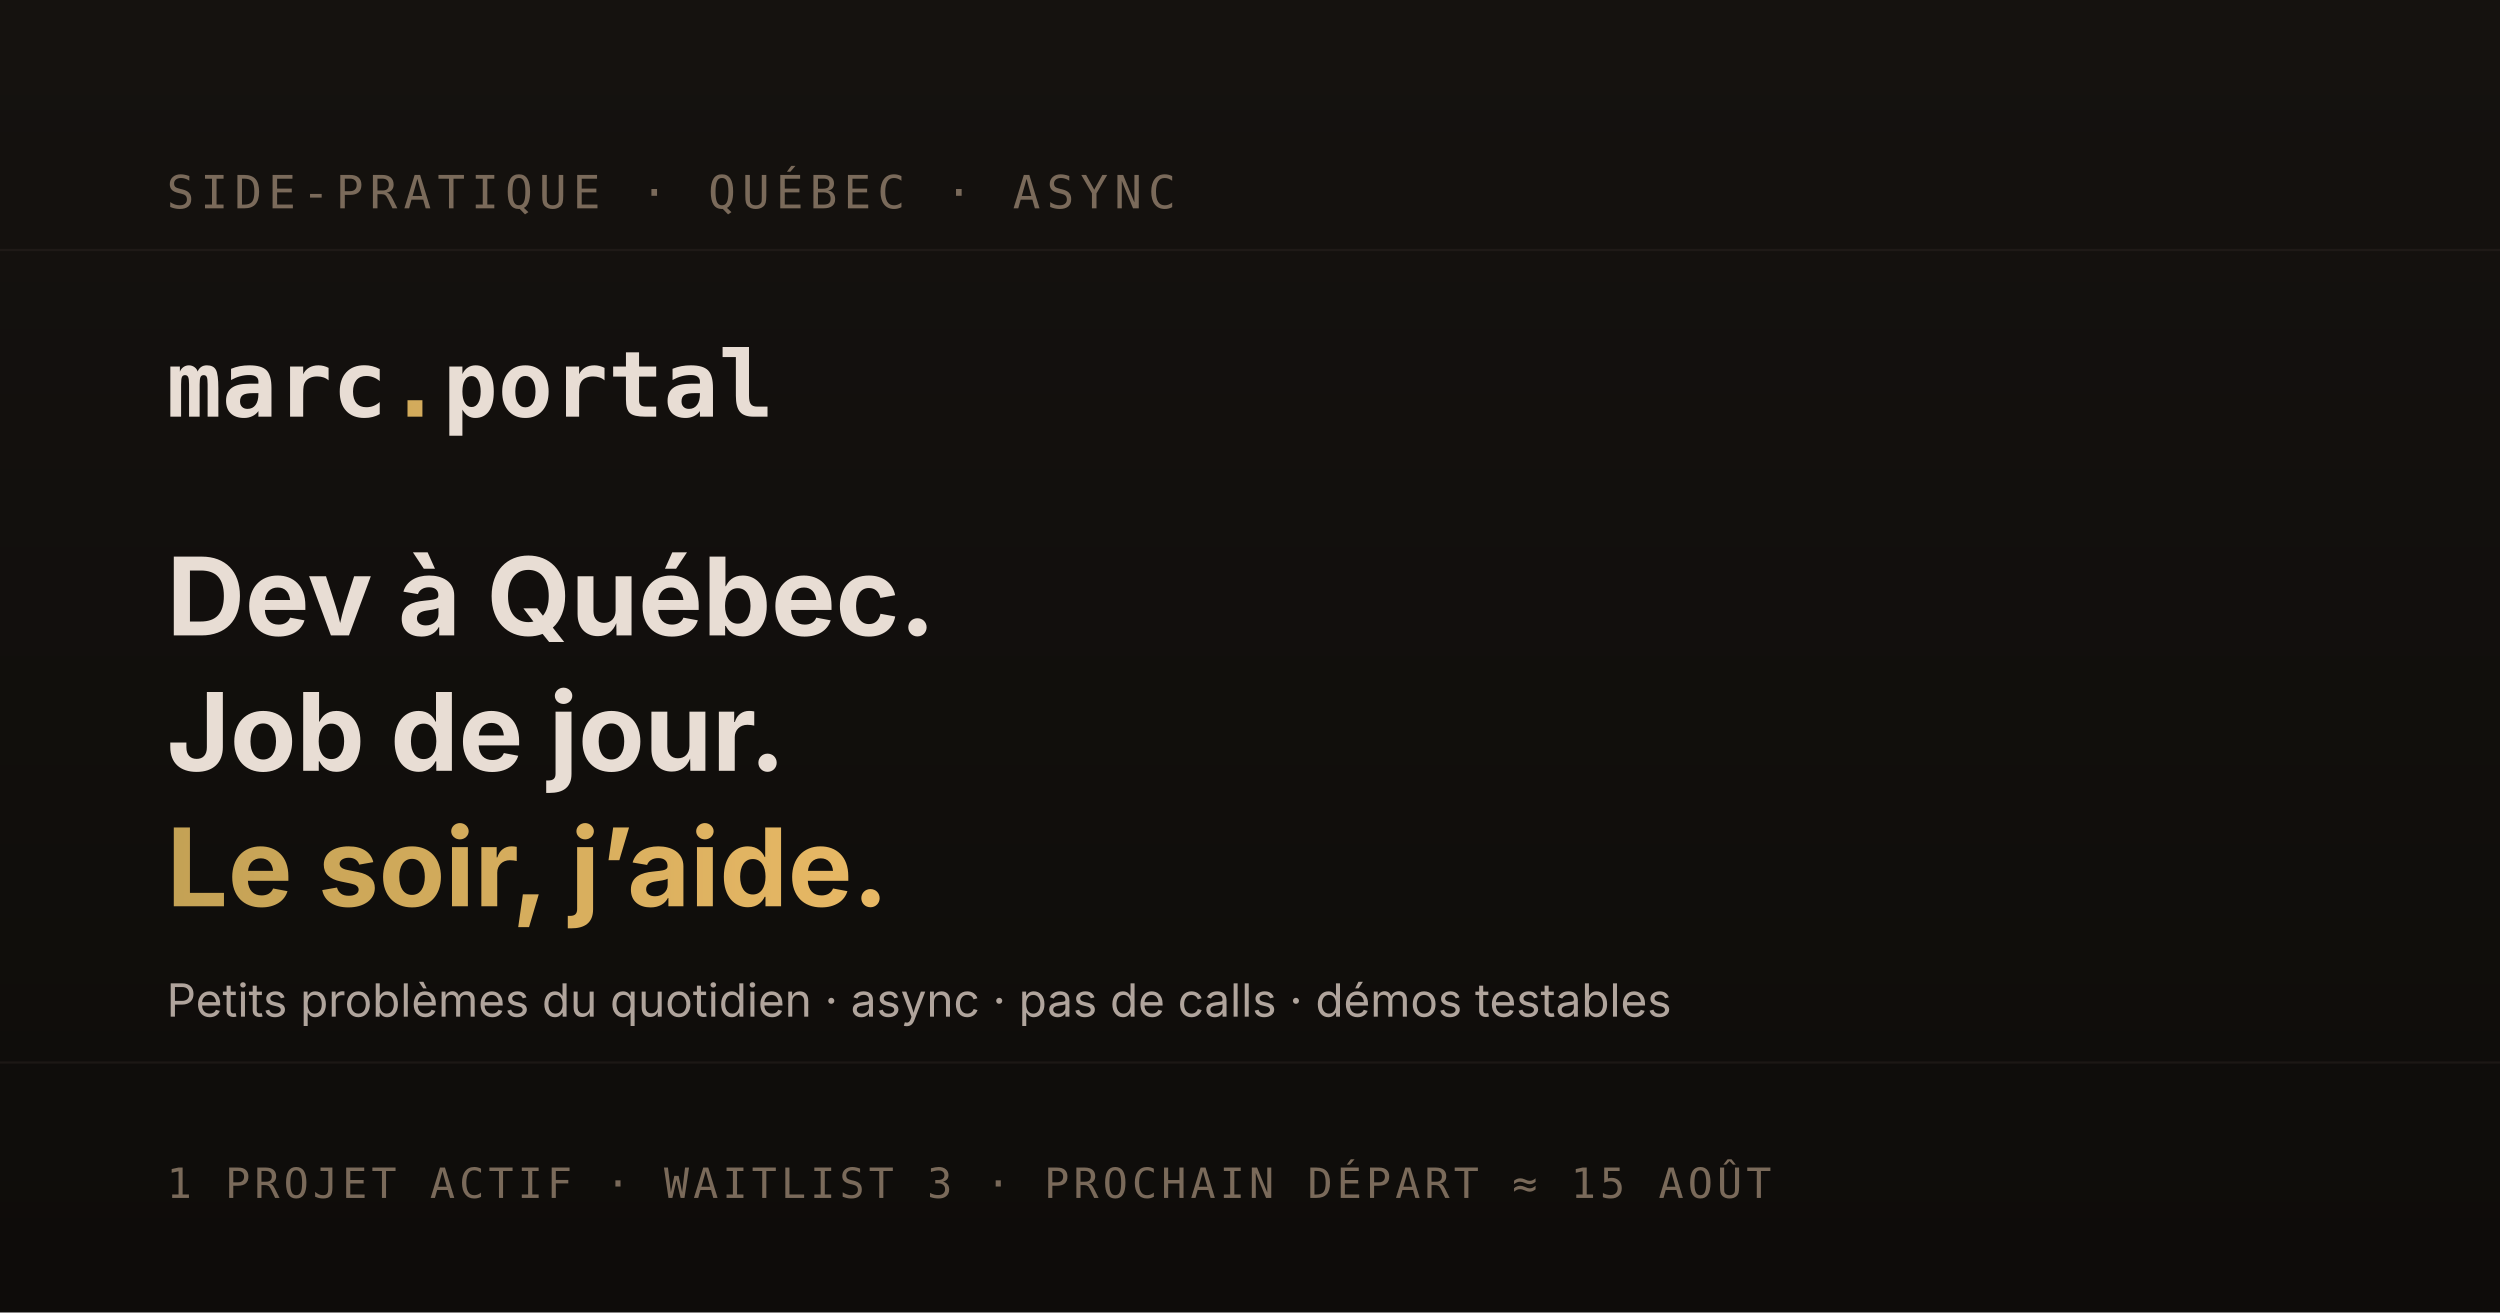
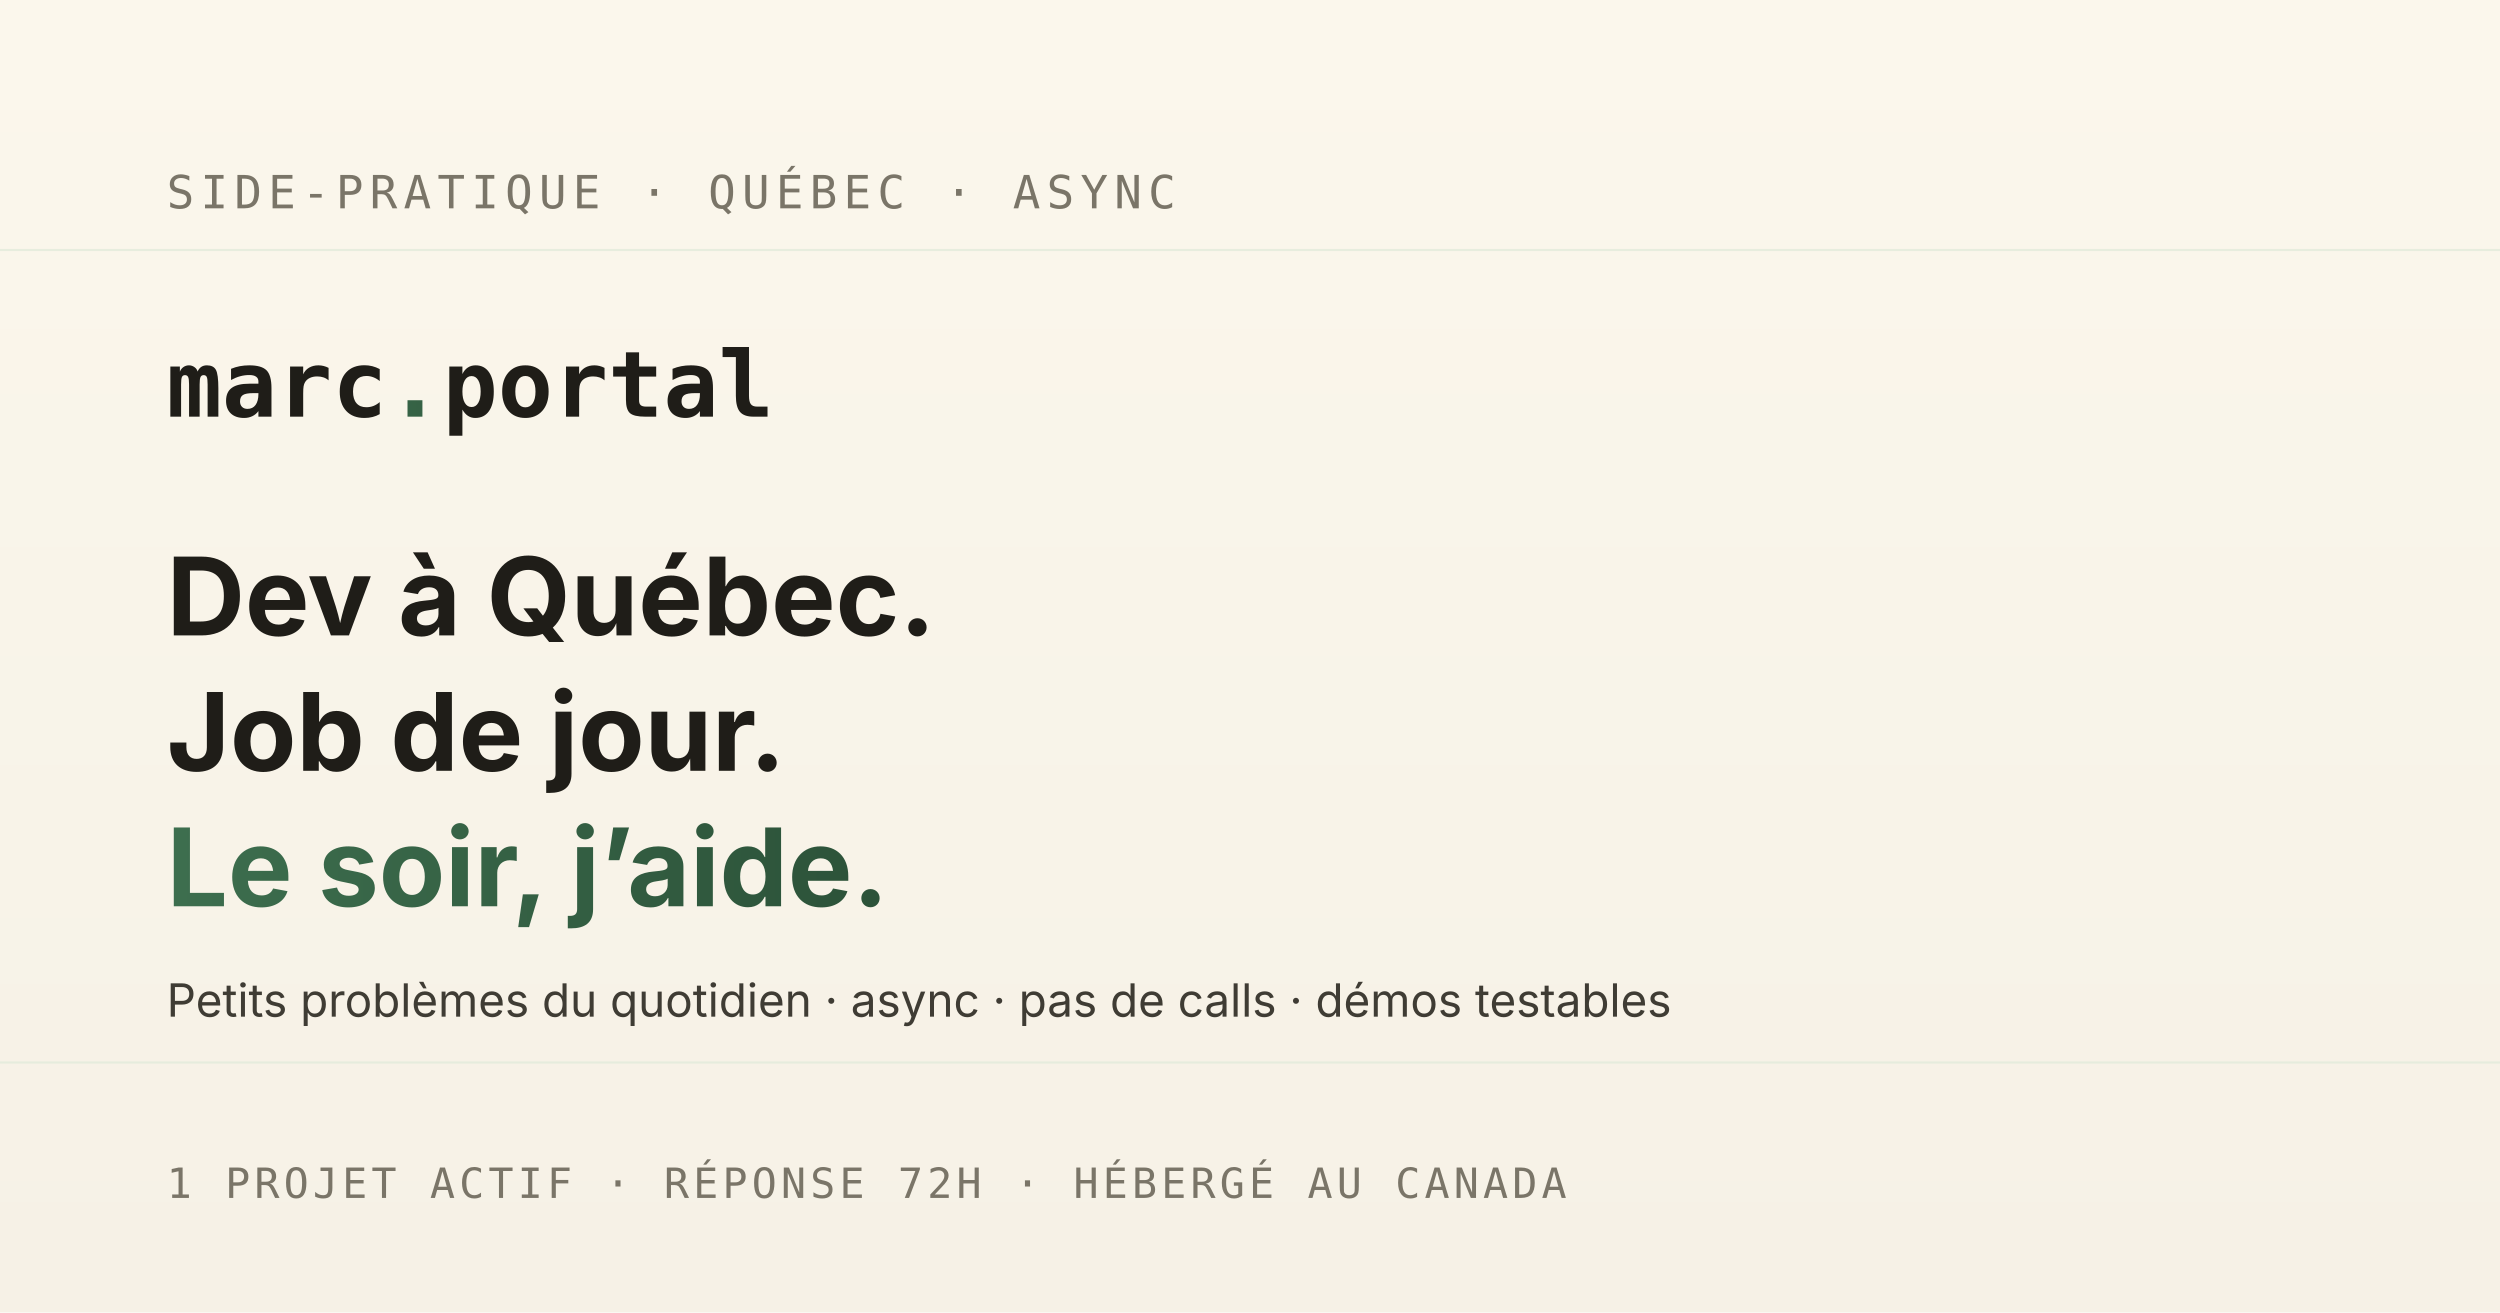
<svg xmlns="http://www.w3.org/2000/svg" viewBox="0 0 1200 630" width="1200" height="630">
  <defs>
    <linearGradient id="bg" x1="0" y1="0" x2="0" y2="1">
-       <stop offset="0%" stop-color="#15120f" />
-       <stop offset="100%" stop-color="#0e0c0a" />
+       <stop offset="0%" stop-color="#fbf7ec" />
+       <stop offset="100%" stop-color="#f6f1e6" />
    </linearGradient>
    <linearGradient id="accent" x1="0" y1="0" x2="1" y2="0">
-       <stop offset="0%" stop-color="#c4a255" />
-       <stop offset="100%" stop-color="#e8b865" />
+       <stop offset="0%" stop-color="#3d6e4e" />
+       <stop offset="100%" stop-color="#2c5239" />
    </linearGradient>
  </defs>
  <rect width="1200" height="630" fill="url(#bg)" />
-   <g stroke="#2a2420" stroke-width="1" opacity="0.5">
+   <g stroke="#deead9" stroke-width="1" opacity="0.7">
    <line x1="0" y1="120" x2="1200" y2="120" />
    <line x1="0" y1="510" x2="1200" y2="510" />
  </g>
-   <text x="80" y="100" font-family="Cascadia Code, JetBrains Mono, monospace" font-size="22" fill="#7a6a5a" letter-spacing="3">
+   <text x="80" y="100" font-family="Cascadia Code, JetBrains Mono, monospace" font-size="22" fill="#7a7568" letter-spacing="3">
    SIDE-PRATIQUE · QUÉBEC · ASYNC
  </text>
-   <text x="80" y="200" font-family="Cascadia Code, JetBrains Mono, monospace" font-size="44" font-weight="700" fill="#e8ddd4">
+   <text x="80" y="200" font-family="Cascadia Code, JetBrains Mono, monospace" font-size="44" font-weight="700" fill="#1f1d18">
    marc<tspan fill="url(#accent)">.</tspan>portal
  </text>
-   <text x="80" y="305" font-family="-apple-system, Segoe UI, system-ui, sans-serif" font-size="52" font-weight="700" fill="#e8ddd4">
+   <text x="80" y="305" font-family="-apple-system, Segoe UI, system-ui, sans-serif" font-size="52" font-weight="700" fill="#1f1d18">
    Dev à Québec.
  </text>
-   <text x="80" y="370" font-family="-apple-system, Segoe UI, system-ui, sans-serif" font-size="52" font-weight="700" fill="#e8ddd4">
+   <text x="80" y="370" font-family="-apple-system, Segoe UI, system-ui, sans-serif" font-size="52" font-weight="700" fill="#1f1d18">
    Job de jour.
  </text>
  <text x="80" y="435" font-family="-apple-system, Segoe UI, system-ui, sans-serif" font-size="52" font-weight="700" fill="url(#accent)">
    Le soir, j’aide.
  </text>
-   <text x="80" y="488" font-family="-apple-system, Segoe UI, system-ui, sans-serif" font-size="22" fill="#b0a49c">
+   <text x="80" y="488" font-family="-apple-system, Segoe UI, system-ui, sans-serif" font-size="22" fill="#3f3c34">
    Petits problèmes du quotidien · async · pas de calls · démos testables
  </text>
-   <text x="80" y="575" font-family="Cascadia Code, JetBrains Mono, monospace" font-size="20" fill="#7a6a5a" letter-spacing="2">
-     1 PROJET ACTIF  ·  WAITLIST 3  ·  PROCHAIN DÉPART ≈ 15 AOÛT
+   <text x="80" y="575" font-family="Cascadia Code, JetBrains Mono, monospace" font-size="20" fill="#7a7568" letter-spacing="2">
+     1 PROJET ACTIF  ·  RÉPONSE 72H  ·  HÉBERGÉ AU CANADA
  </text>
</svg>
